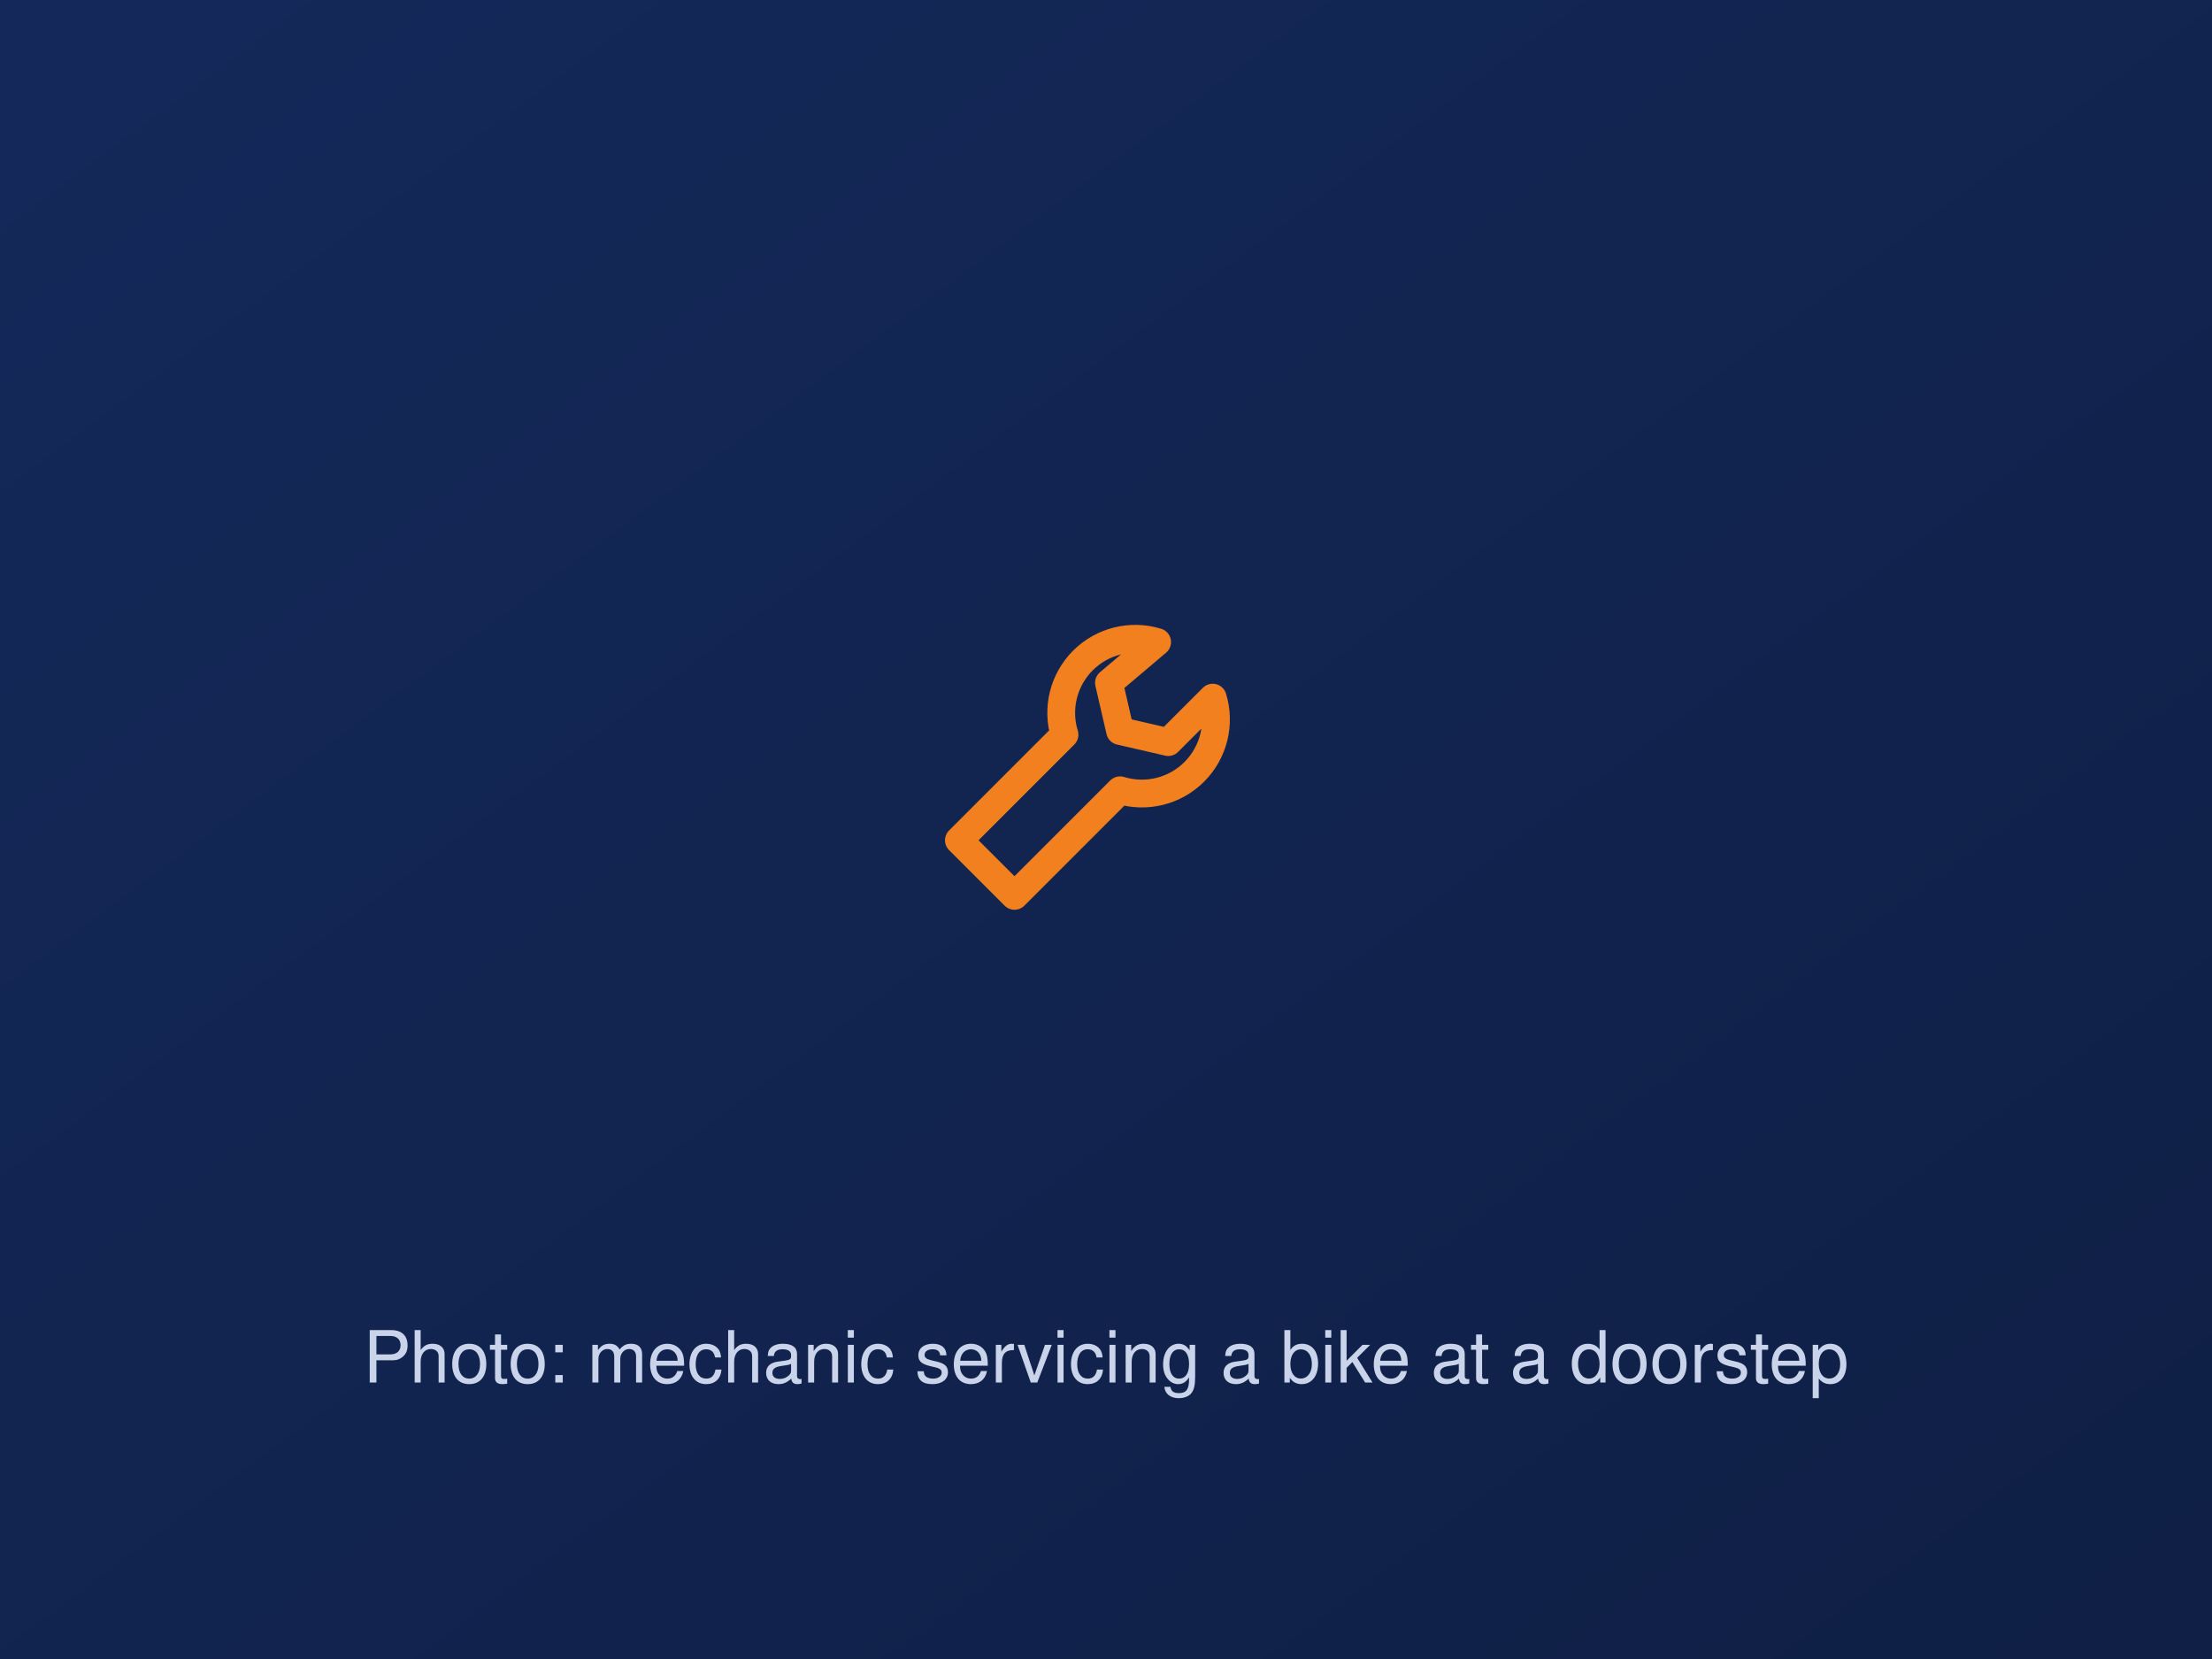
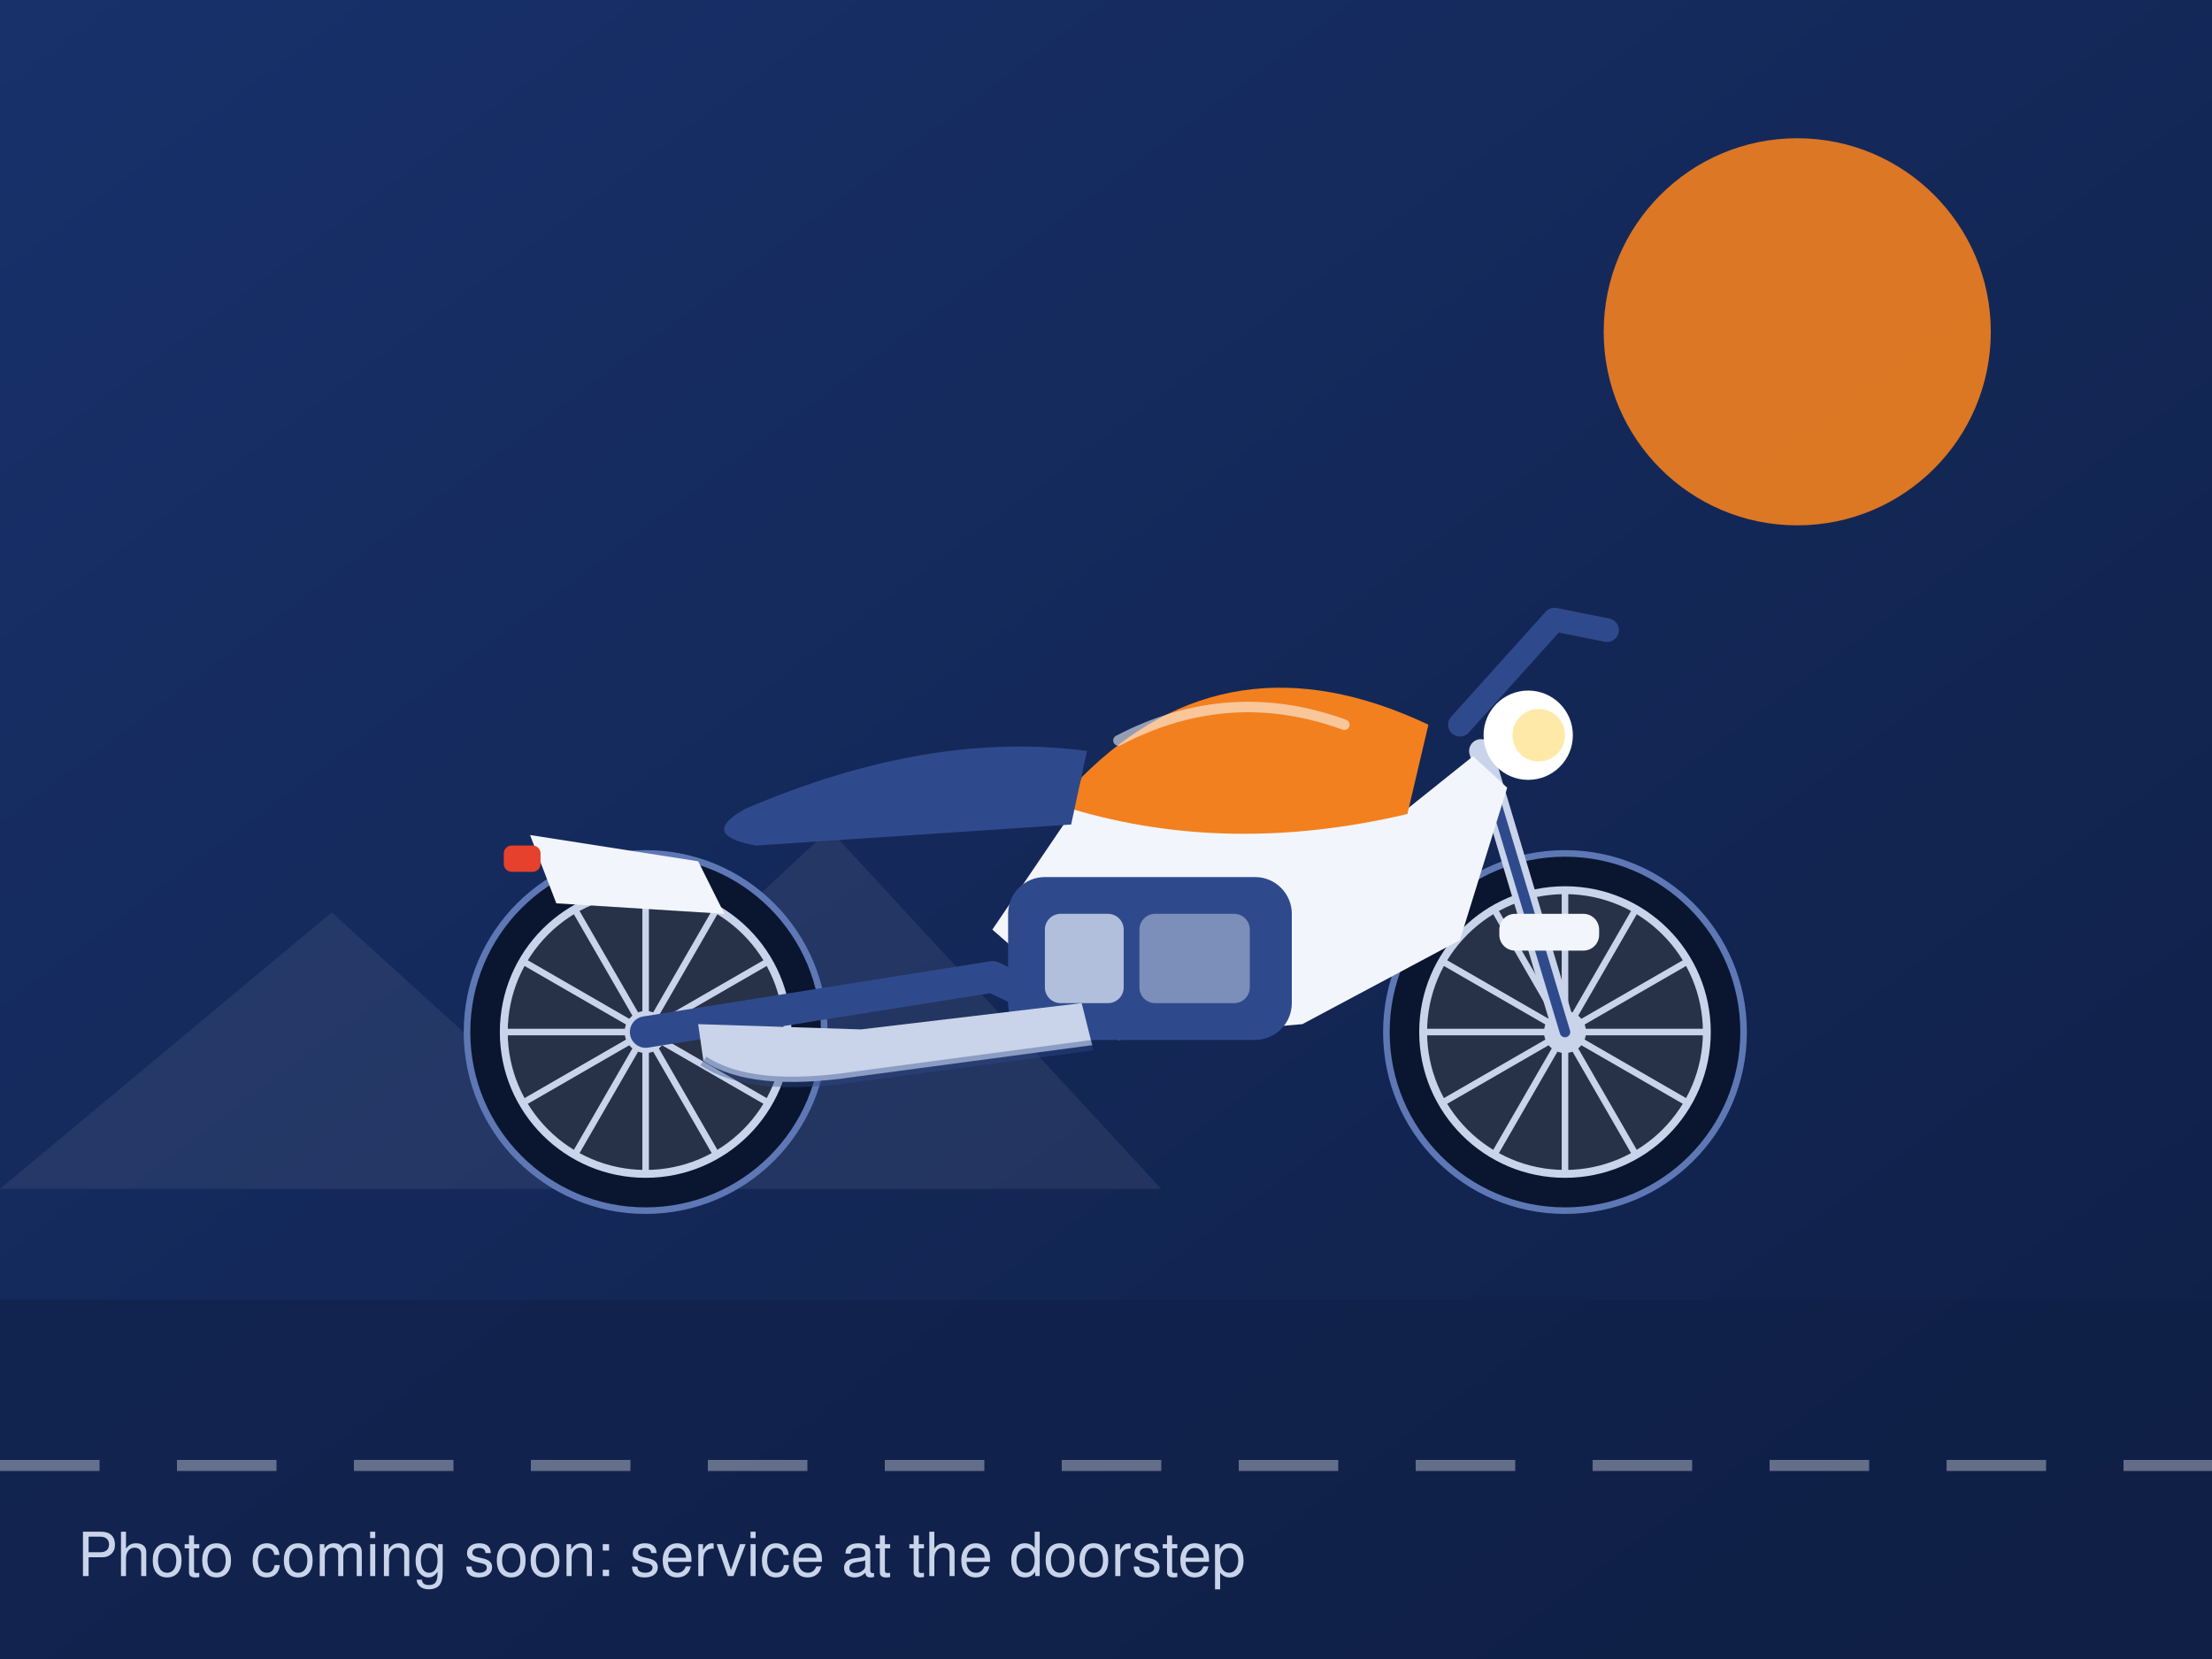
- <svg xmlns="http://www.w3.org/2000/svg" viewBox="0 0 800 600" width="800" height="600">
+ <svg xmlns="http://www.w3.org/2000/svg" viewBox="0 0 800 600" width="800" height="600" role="img">
  <defs>
    <linearGradient id="g" x1="0" y1="0" x2="1" y2="1">
-       <stop offset="0" stop-color="#14295A" />
+       <stop offset="0" stop-color="#18316B" />
      <stop offset="1" stop-color="#0F1F45" />
    </linearGradient>
  </defs>
  <rect width="800" height="600" fill="url(#g)" />
-   <g transform="translate(320 190) scale(6.700)" fill="none" stroke="#F2801F" stroke-width="1.500" stroke-linecap="round" stroke-linejoin="round">
-     <path d="M14.7 6.3a4 4 0 0 0-5 5L4 17l3 3 5.700-5.700a4 4 0 0 0 5-5l-2.400 2.400-2.600-.6-.6-2.600z" />
+   <circle cx="650" cy="120" r="70" fill="#F2801F" opacity=".9" />
+   <path d="M0 430 L120 330 L230 430 Z M160 430 L300 300 L420 430 Z" fill="#fff" opacity=".07" />
+   <rect y="470" width="800" height="130" fill="#0F1F45" opacity=".55" />
+   <line x1="0" y1="530" x2="800" y2="530" stroke="#fff" stroke-width="4" stroke-dasharray="36 28" opacity=".35" />
+   <g transform="translate(110 150) scale(.95)">
+     <g>
+       <circle cx="130" cy="235" r="68" fill="#0A1530" stroke="#5E78B5" stroke-width="2.5" />
+       <circle cx="130" cy="235" r="54" fill="#fff" opacity=".12" />
+       <circle cx="130" cy="235" r="54" fill="none" stroke="#C9D4EA" stroke-width="3" />
+       <line x1="130" y1="235" x2="184.0" y2="235.0" stroke="#C9D4EA" stroke-width="2.5" />
+       <line x1="130" y1="235" x2="176.8" y2="262.0" stroke="#C9D4EA" stroke-width="2.5" />
+       <line x1="130" y1="235" x2="157.0" y2="281.8" stroke="#C9D4EA" stroke-width="2.5" />
+       <line x1="130" y1="235" x2="130.0" y2="289.0" stroke="#C9D4EA" stroke-width="2.5" />
+       <line x1="130" y1="235" x2="103.0" y2="281.8" stroke="#C9D4EA" stroke-width="2.5" />
+       <line x1="130" y1="235" x2="83.2" y2="262.0" stroke="#C9D4EA" stroke-width="2.5" />
+       <line x1="130" y1="235" x2="76.0" y2="235.0" stroke="#C9D4EA" stroke-width="2.5" />
+       <line x1="130" y1="235" x2="83.2" y2="208.0" stroke="#C9D4EA" stroke-width="2.5" />
+       <line x1="130" y1="235" x2="103.0" y2="188.2" stroke="#C9D4EA" stroke-width="2.5" />
+       <line x1="130" y1="235" x2="130.0" y2="181.0" stroke="#C9D4EA" stroke-width="2.5" />
+       <line x1="130" y1="235" x2="157.0" y2="188.2" stroke="#C9D4EA" stroke-width="2.5" />
+       <line x1="130" y1="235" x2="176.8" y2="208.0" stroke="#C9D4EA" stroke-width="2.5" />
+       <circle cx="130" cy="235" r="8" fill="#C9D4EA" />
+       <circle cx="130" cy="235" r="3.5" fill="#0A1530" />
+       <circle cx="480" cy="235" r="68" fill="#0A1530" stroke="#5E78B5" stroke-width="2.5" />
+       <circle cx="480" cy="235" r="54" fill="#fff" opacity=".12" />
+       <circle cx="480" cy="235" r="54" fill="none" stroke="#C9D4EA" stroke-width="3" />
+       <line x1="480" y1="235" x2="534.0" y2="235.0" stroke="#C9D4EA" stroke-width="2.5" />
+       <line x1="480" y1="235" x2="526.8" y2="262.0" stroke="#C9D4EA" stroke-width="2.5" />
+       <line x1="480" y1="235" x2="507.0" y2="281.8" stroke="#C9D4EA" stroke-width="2.5" />
+       <line x1="480" y1="235" x2="480.0" y2="289.0" stroke="#C9D4EA" stroke-width="2.5" />
+       <line x1="480" y1="235" x2="453.0" y2="281.8" stroke="#C9D4EA" stroke-width="2.5" />
+       <line x1="480" y1="235" x2="433.2" y2="262.0" stroke="#C9D4EA" stroke-width="2.5" />
+       <line x1="480" y1="235" x2="426.0" y2="235.0" stroke="#C9D4EA" stroke-width="2.5" />
+       <line x1="480" y1="235" x2="433.2" y2="208.0" stroke="#C9D4EA" stroke-width="2.5" />
+       <line x1="480" y1="235" x2="453.0" y2="188.2" stroke="#C9D4EA" stroke-width="2.5" />
+       <line x1="480" y1="235" x2="480.0" y2="181.0" stroke="#C9D4EA" stroke-width="2.5" />
+       <line x1="480" y1="235" x2="507.0" y2="188.2" stroke="#C9D4EA" stroke-width="2.5" />
+       <line x1="480" y1="235" x2="526.8" y2="208.0" stroke="#C9D4EA" stroke-width="2.5" />
+       <circle cx="480" cy="235" r="8" fill="#C9D4EA" />
+       <circle cx="480" cy="235" r="3.5" fill="#0A1530" />
+       <path d="M130 235 L262 214 L300 232" fill="none" stroke="#2F4A8C" stroke-width="12" stroke-linecap="round" stroke-linejoin="round" />
+       <path d="M480 235 L448 128" stroke="#C9D4EA" stroke-width="9" stroke-linecap="round" />
+       <path d="M480 235 L452 142" stroke="#2F4A8C" stroke-width="4" stroke-linecap="round" />
+       <path d="M262 196 L300 140 L420 150 L445 130 L458 142 L440 200 L380 232 L310 238 Z" fill="#F2F5FB" />
+       <rect x="268" y="176" width="108" height="62" rx="14" fill="#2F4A8C" />
+       <rect x="282" y="190" width="30" height="34" rx="6" fill="#C9D4EA" opacity=".85" />
+       <rect x="318" y="190" width="42" height="34" rx="6" fill="#C9D4EA" opacity=".5" />
+       <path d="M296 138 Q352 82 428 118 L420 152 Q352 168 292 150 Z" fill="#F2801F" />
+       <path d="M310 124 Q352 102 396 118" fill="none" stroke="#fff" stroke-width="4" opacity=".55" stroke-linecap="round" />
+       <path d="M168 150 Q238 120 298 128 L292 156 L172 164 Q150 160 168 150 Z" fill="#2F4A8C" />
+       <path d="M150 170 L86 160 L96 186 L160 190 Z" fill="#F2F5FB" />
+       <rect x="76" y="164" width="14" height="10" rx="3" fill="#E5412D" />
+       <path d="M440 118 L476 78 L496 82" fill="none" stroke="#2F4A8C" stroke-width="9" stroke-linecap="round" stroke-linejoin="round" />
+       <circle cx="466" cy="122" r="17" fill="#fff" />
+       <circle cx="470" cy="122" r="10" fill="#FFE9A8" />
+       <path d="M300 240 L210 252 Q170 258 152 246 L150 232 L212 234 L296 224 Z" fill="#C9D4EA" />
+       <path d="M300 240 L210 252 Q170 258 152 246" fill="none" stroke="#2F4A8C" stroke-width="4" opacity=".4" />
+       <rect x="455" y="190" width="38" height="14" rx="6" fill="#F2F5FB" />
+     </g>
  </g>
-   <text x="400" y="500" text-anchor="middle" font-family="-apple-system,Helvetica,Arial,sans-serif" font-size="26" fill="#C9D4EA">Photo: mechanic servicing a bike at a doorstep</text>
+   <text x="28" y="570" font-family="-apple-system,Helvetica,Arial,sans-serif" font-size="22" fill="#C9D4EA">Photo coming soon: service at the doorstep</text>
</svg>
